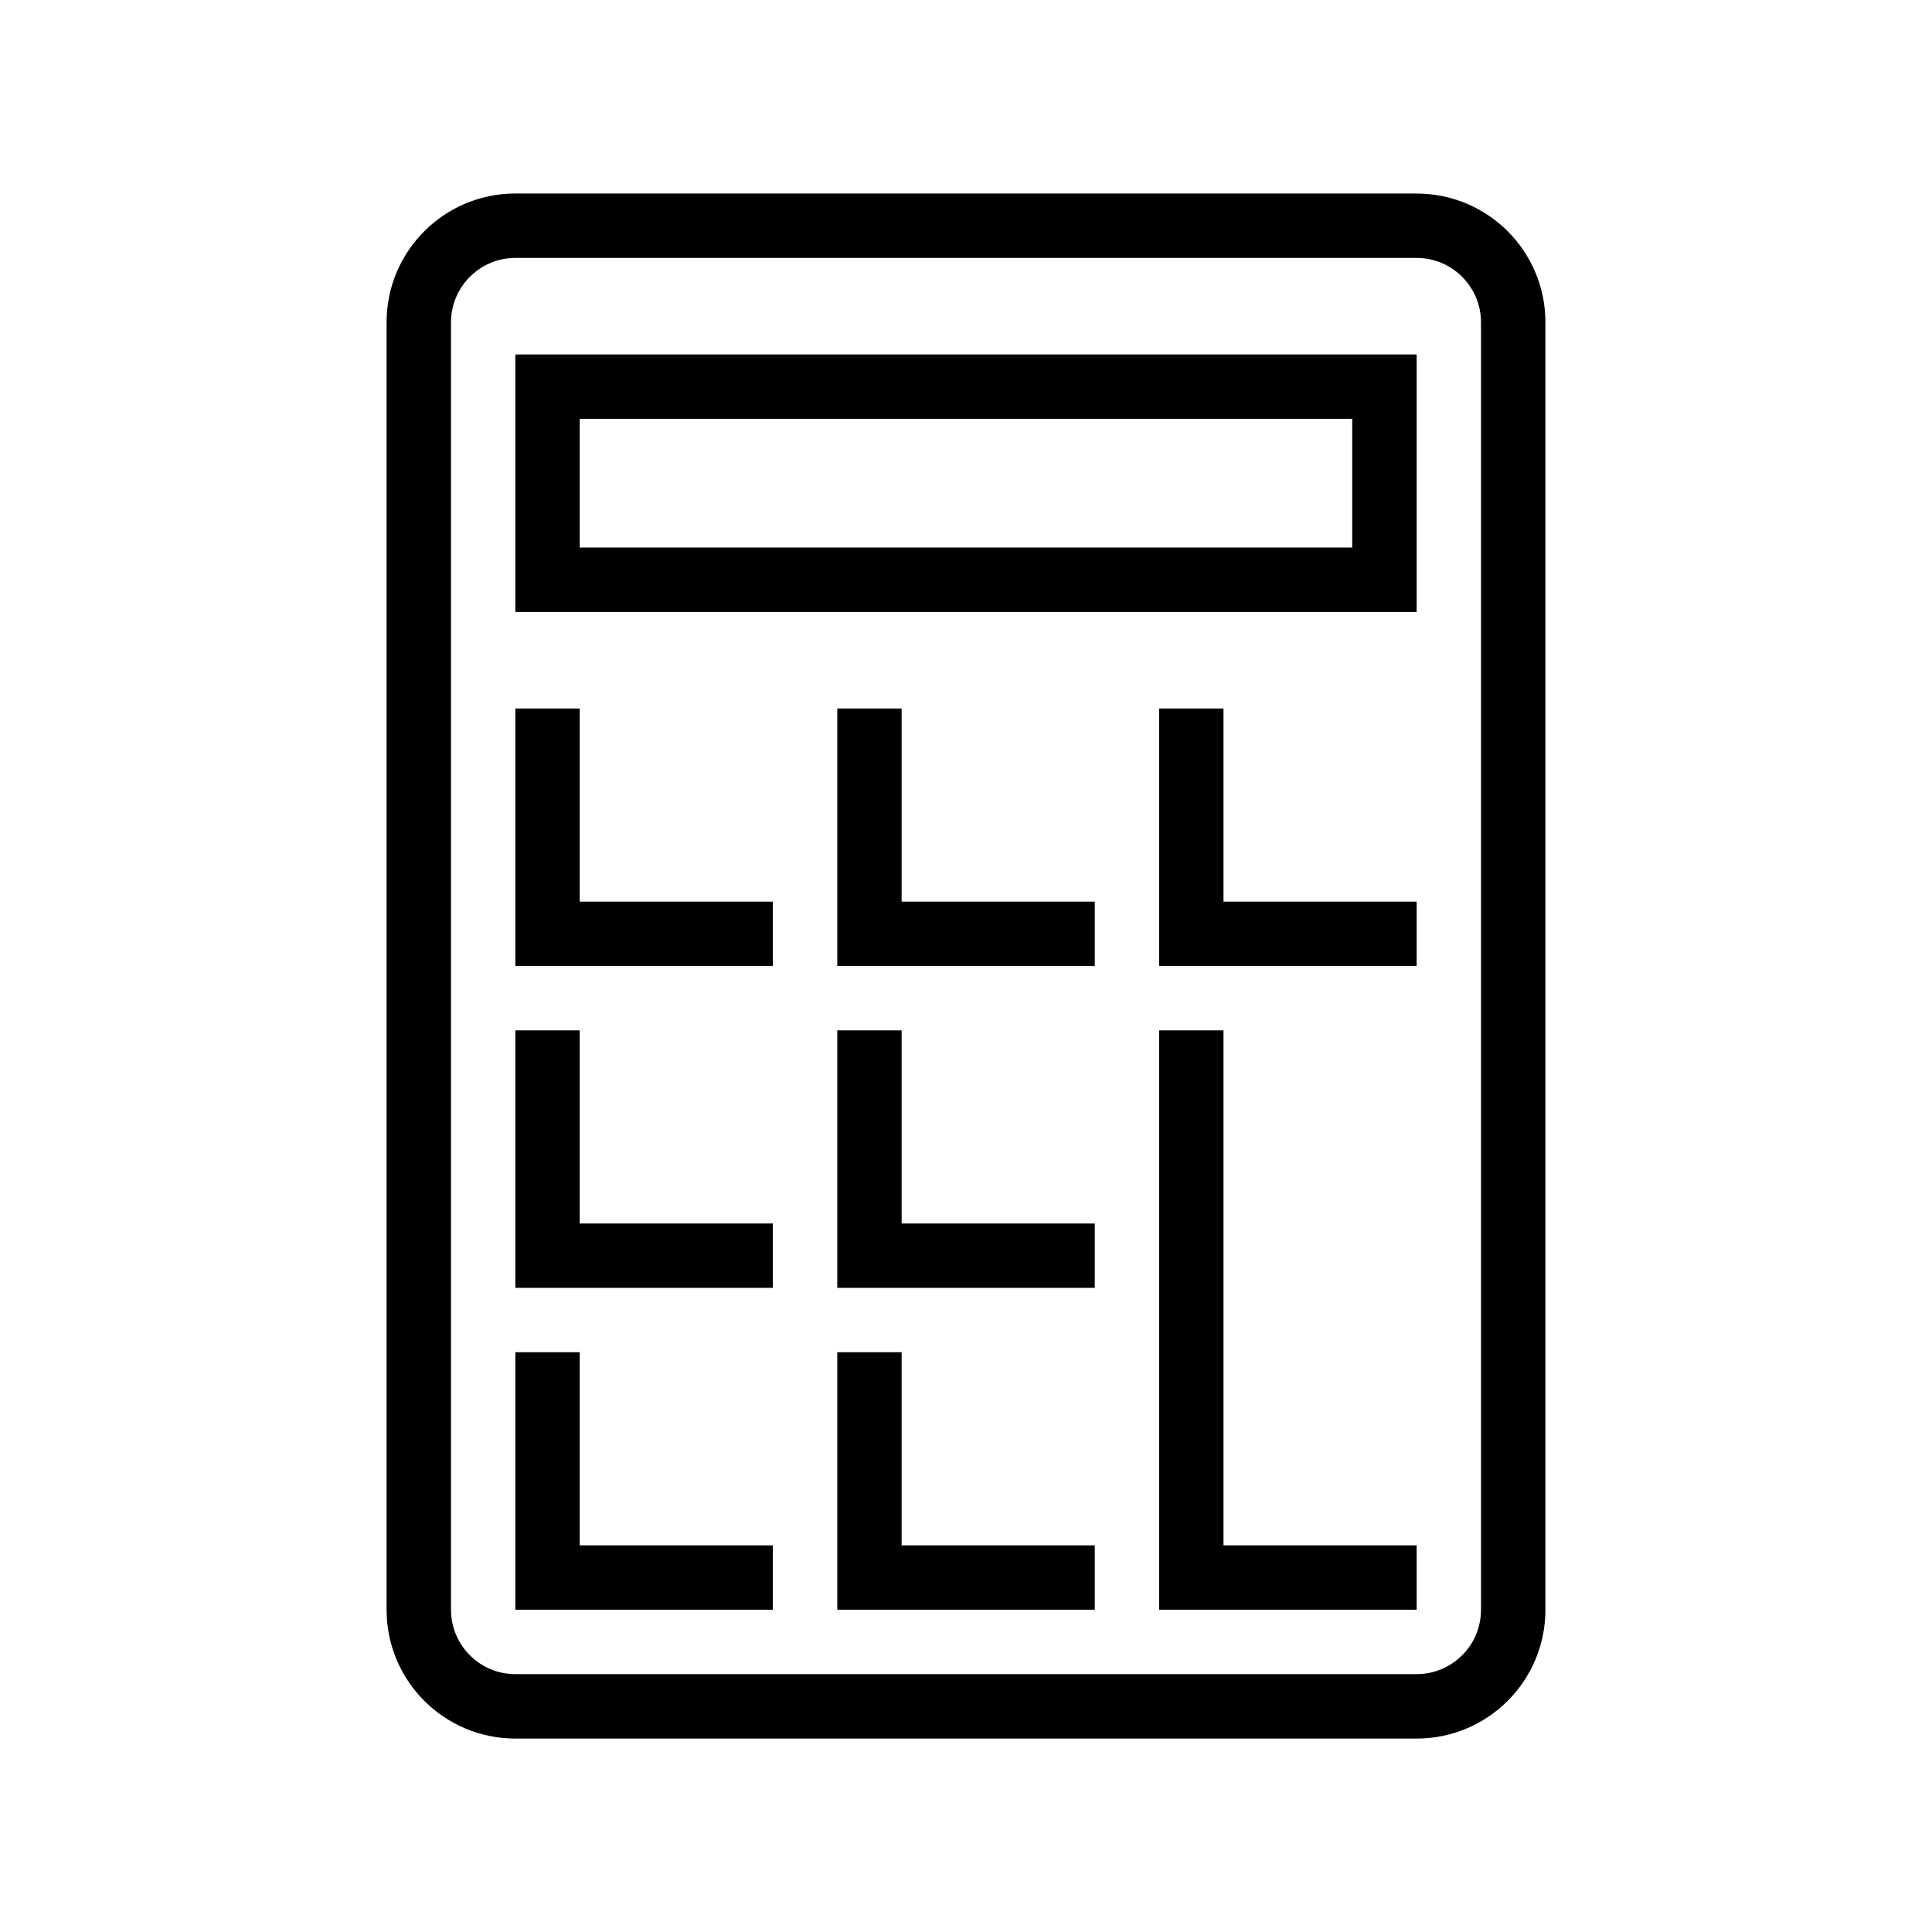
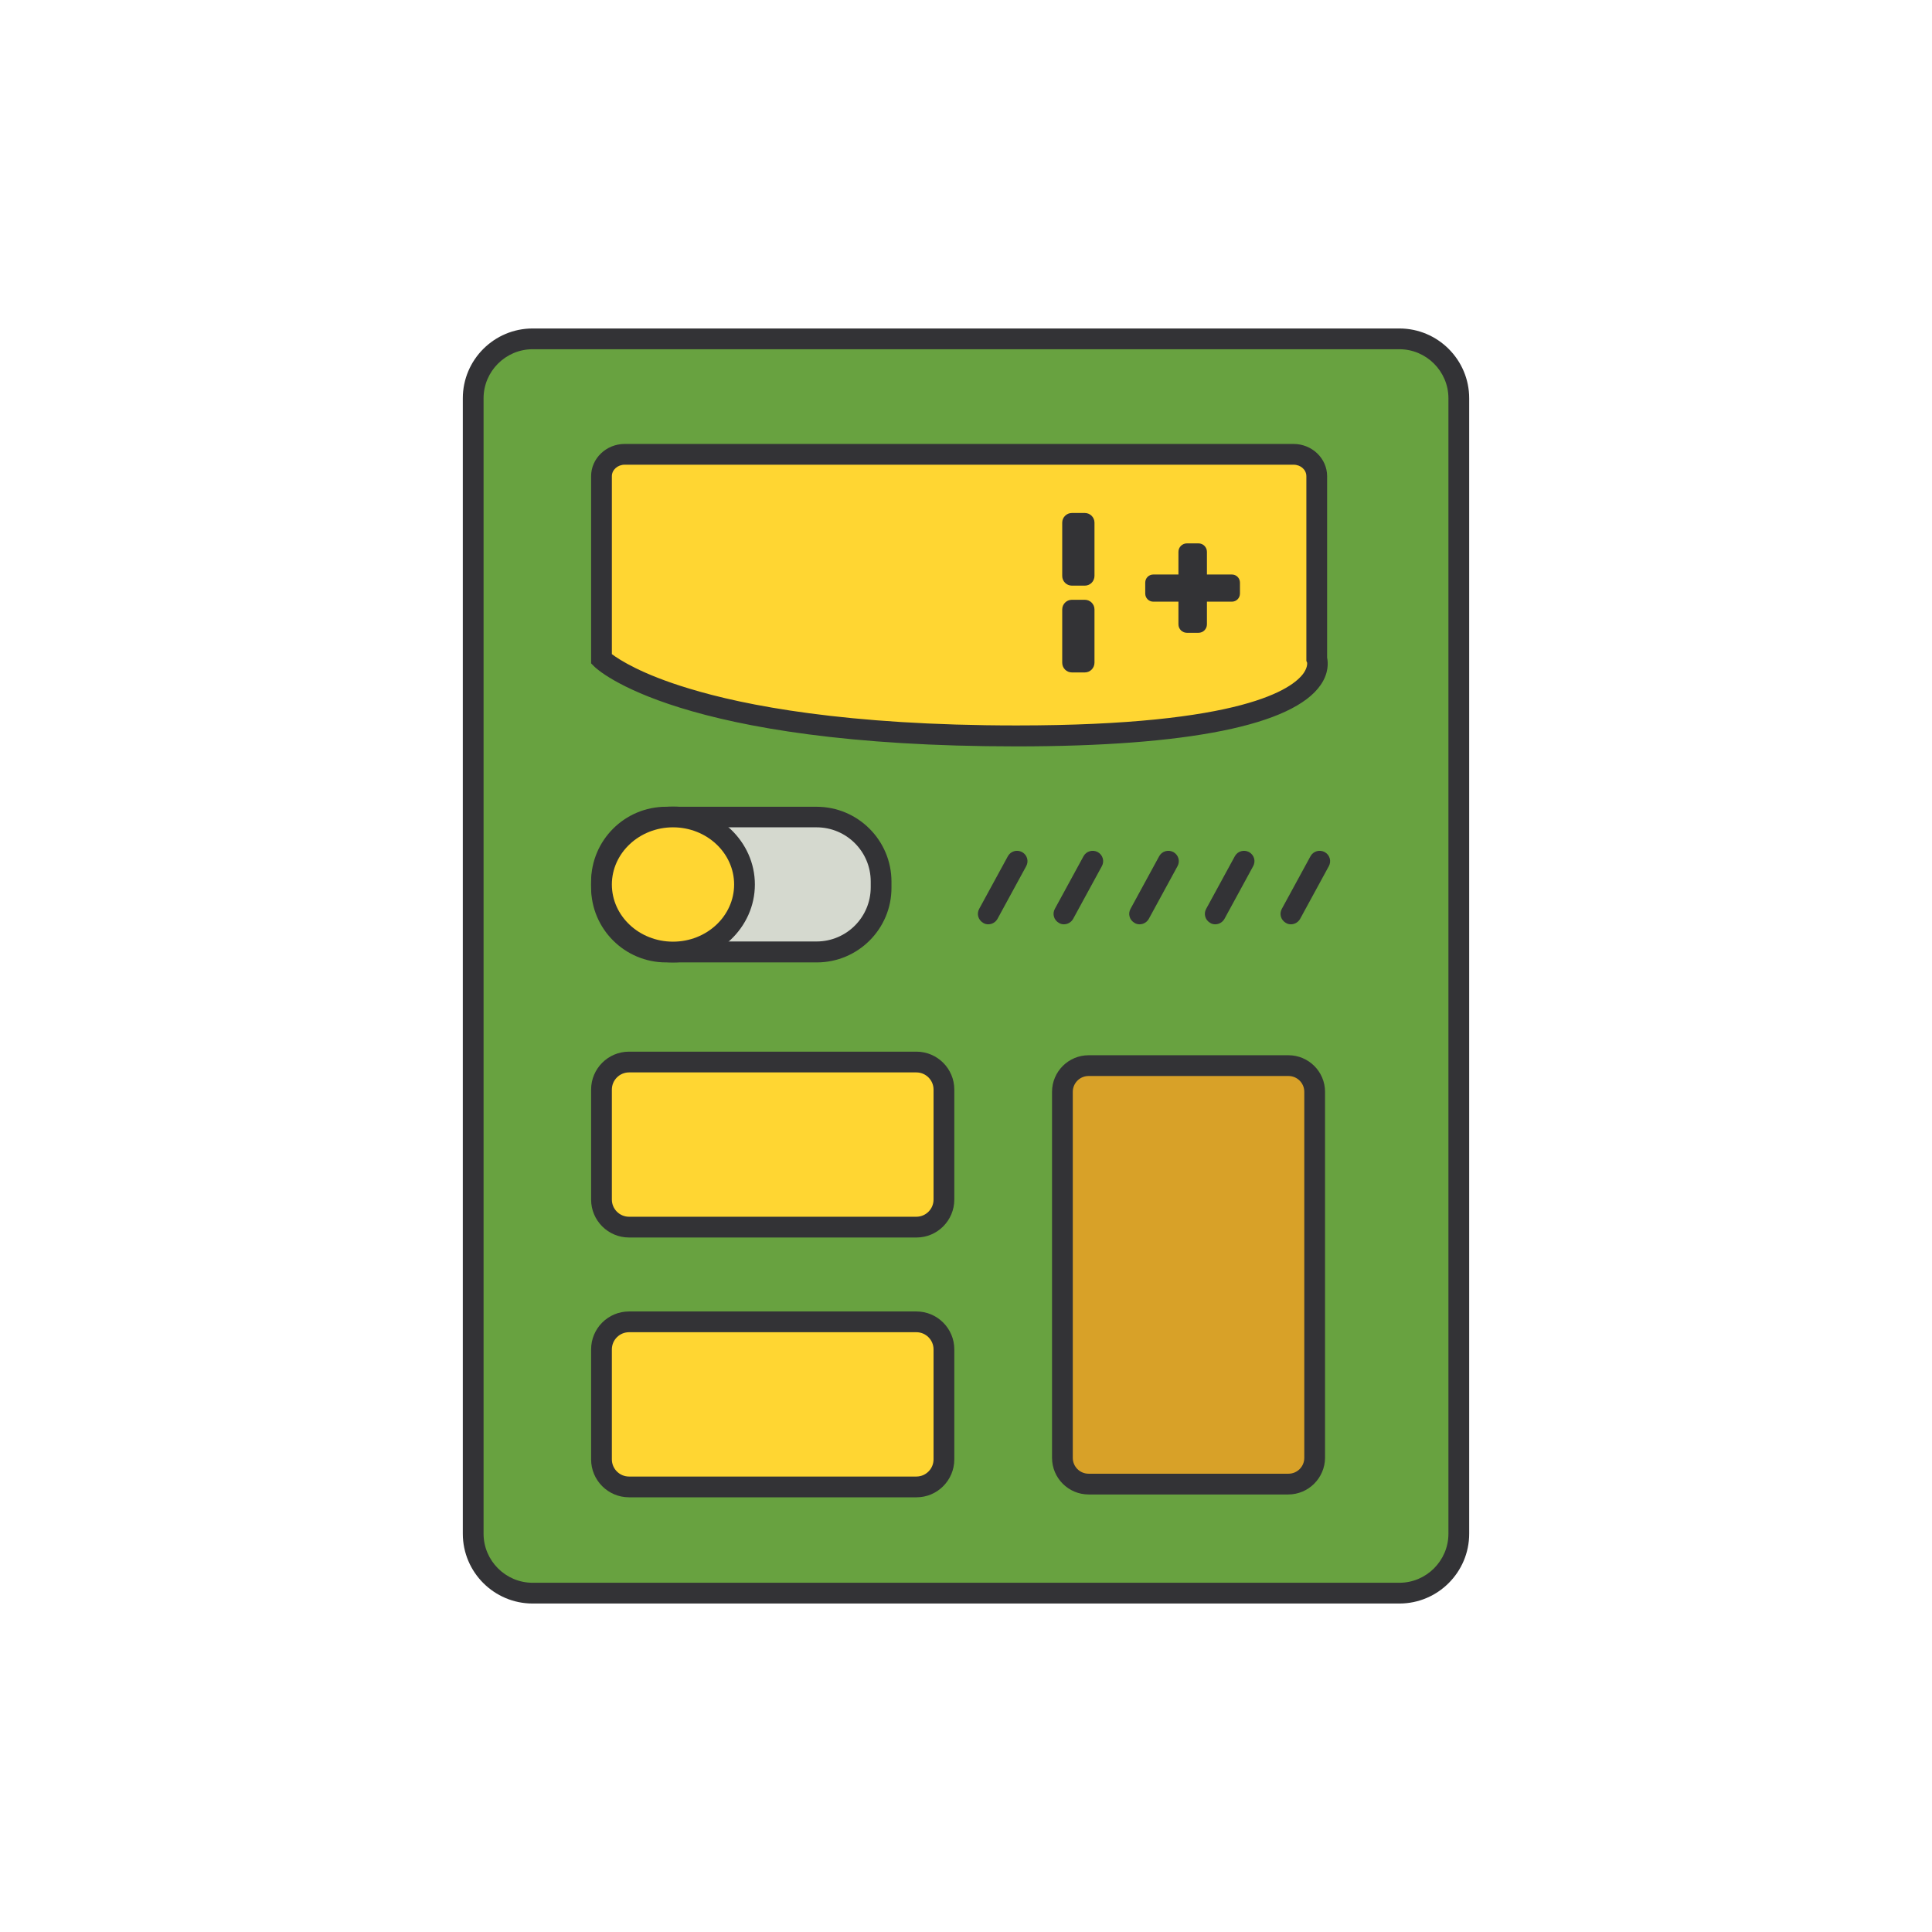
- <svg xmlns="http://www.w3.org/2000/svg" width="800px" height="800px" viewBox="0 0 32 32" version="1.1">
-   <g id="icomoon-ignore">
- </g>
-   <path d="M8.536 10.136h14.928v-4.265h-14.928v4.265zM9.602 6.937h12.795v2.132h-12.795v-2.133z" fill="#000000">
- 
- </path>
-   <path d="M23.464 3.205h-14.928c-1.178 0-2.133 0.955-2.133 2.133v21.325c0 1.178 0.955 2.133 2.133 2.133h14.928c1.178 0 2.133-0.955 2.133-2.133v-21.325c0-1.178-0.955-2.132-2.133-2.132zM24.53 26.663c0 0.588-0.478 1.066-1.066 1.066h-14.928c-0.588 0-1.066-0.478-1.066-1.066v-21.325c0-0.587 0.479-1.066 1.066-1.066h14.928c0.588 0 1.066 0.479 1.066 1.066v21.325z" fill="#000000">
- 
- </path>
-   <path d="M9.602 14.934v-3.199h-1.066v4.265h4.265v-1.066h-1.066z" fill="#000000">
- 
- </path>
-   <path d="M9.602 20.265v-3.199h-1.066v4.265h4.265v-1.066h-1.066z" fill="#000000">
- 
- </path>
-   <path d="M9.602 25.596v-3.199h-1.066v4.265h4.265v-1.066h-1.066z" fill="#000000">
- 
- </path>
-   <path d="M14.934 14.934v-3.199h-1.066v4.265h4.265v-1.066h-1.066z" fill="#000000">
- 
- </path>
-   <path d="M20.265 14.934v-3.199h-1.066v4.265h4.265v-1.066h-1.066z" fill="#000000">
- 
- </path>
-   <path d="M14.934 20.265v-3.199h-1.066v4.265h4.265v-1.066h-1.066z" fill="#000000">
- 
- </path>
-   <path d="M14.934 25.596v-3.199h-1.066v4.265h4.265v-1.066h-1.066z" fill="#000000">
- 
- </path>
-   <path d="M20.265 25.596v-8.53h-1.066v9.596h4.265v-1.066h-1.066z" fill="#000000">
- 
- </path>
+ <svg xmlns="http://www.w3.org/2000/svg" width="800px" height="800px" viewBox="0 0 1024 1024" class="icon" version="1.1">
+   <path d="M741.7 844.4H282.3c-17.4 0-31.5-14.1-31.5-31.5V211.1c0-17.4 14.1-31.5 31.5-31.5h459.4c17.4 0 31.5 14.1 31.5 31.5v601.8c0 17.4-14.1 31.5-31.5 31.5z" fill="#68A240" />
+   <path d="M741.7 849.9H282.3c-20.4 0-37-16.6-37-37V211.1c0-20.4 16.6-37 37-37h459.4c20.4 0 37 16.6 37 37v601.8c0 20.4-16.6 37-37 37zM282.3 185.1c-14.3 0-26 11.7-26 26v601.8c0 14.3 11.7 26 26 26h459.4c14.3 0 26-11.7 26-26V211.1c0-14.3-11.7-26-26-26H282.3z" fill="#333336" />
+   <path d="M697.9 349.3s15.6 40.8-159.2 40.8c-178.6 0-220-40.8-220-40.8v-96.9c0-6.4 5.5-11.6 12.3-11.6h354.5c6.8 0 12.3 5.2 12.3 11.6v96.9z" fill="#FFD632" />
+   <path d="M538.7 395.6c-178.8 0-222.1-40.6-223.8-42.4l-1.6-1.6v-99.2c0-9.4 8-17.1 17.8-17.1h354.5c9.8 0 17.8 7.7 17.8 17.1v96.2c0.5 2.4 1 8-3.4 14.4-14.7 21.4-70.5 32.6-161.3 32.6z m-214.4-48.9c4 3 15.9 10.7 40.8 18.2 29.4 9 83.4 19.6 173.7 19.6 120.1 0 146.4-19.5 152.2-27.8 2.2-3.2 1.8-5.5 1.8-5.5l-0.4-0.9v-97.9c0-3.4-3-6.1-6.8-6.1H331.1c-3.7 0-6.8 2.7-6.8 6.1v94.3z" fill="#333336" />
+   <path d="M575 310.4h-6.9c-2.8 0-5.1-2.3-5.1-5.1V277c0-2.8 2.3-5.1 5.1-5.1h6.9c2.8 0 5.1 2.3 5.1 5.1v28.2c0 2.9-2.3 5.2-5.1 5.2zM575 356.4h-6.9c-2.8 0-5.1-2.3-5.1-5.1V323c0-2.8 2.3-5.1 5.1-5.1h6.9c2.8 0 5.1 2.3 5.1 5.1v28.2c0 2.9-2.3 5.2-5.1 5.2zM652.9 318.9h-41.6c-2.4 0-4.3-1.9-4.3-4.3v-5.8c0-2.4 1.9-4.3 4.3-4.3h41.6c2.4 0 4.3 1.9 4.3 4.3v5.8c0 2.4-1.9 4.3-4.3 4.3z" fill="#333336" />
+   <path d="M639.7 292.5v38.4c0 2.5-2 4.5-4.5 4.5h-6.1c-2.5 0-4.5-2-4.5-4.5v-38.4c0-2.5 2-4.5 4.5-4.5h6.1c2.5 0 4.5 2 4.5 4.5z" fill="#333336" />
+   <path d="M432.9 504.6H353c-18.9 0-34.2-15.3-34.2-34.2v-3.1c0-18.9 15.3-34.2 34.2-34.2h79.8c18.9 0 34.2 15.3 34.2 34.2v3.1c0.1 18.9-15.2 34.2-34.1 34.2z" fill="#D5D9CF" />
+   <path d="M432.9 510.1H353c-21.9 0-39.7-17.8-39.7-39.7v-3.1c0-21.9 17.8-39.7 39.7-39.7h79.8c21.9 0 39.7 17.8 39.7 39.7v3.1c0.1 21.9-17.7 39.7-39.6 39.7zM353 438.5c-15.9 0-28.7 12.9-28.7 28.7v3.1c0 15.9 12.9 28.7 28.7 28.7h79.8c15.9 0 28.7-12.9 28.7-28.7v-3.1c0-15.9-12.9-28.7-28.7-28.7H353z" fill="#333336" />
+   <path d="M318.8 468.8a37.9 35.8 0 1 0 75.8 0 37.9 35.8 0 1 0-75.8 0Z" fill="#FFD632" />
+   <path d="M356.7 510.1c-23.9 0-43.4-18.5-43.4-41.3s19.5-41.3 43.4-41.3 43.4 18.5 43.4 41.3-19.5 41.3-43.4 41.3z m0-71.6c-17.8 0-32.4 13.6-32.4 30.3s14.5 30.3 32.4 30.3 32.4-13.6 32.4-30.3-14.5-30.3-32.4-30.3z" fill="#333336" />
+   <path d="M485.8 650.4H333.4c-8.1 0-14.6-6.5-14.6-14.6v-58.3c0-8.1 6.5-14.6 14.6-14.6h152.3c8.1 0 14.6 6.5 14.6 14.6v58.3c0 8.1-6.5 14.6-14.5 14.6z" fill="#FFD632" />
+   <path d="M485.8 655.9H333.4c-11.1 0-20.1-9-20.1-20.1v-58.3c0-11.1 9-20.1 20.1-20.1h152.3c11.1 0 20.1 9 20.1 20.1v58.3c0 11.1-9 20.1-20 20.1z m-152.4-87.5c-5 0-9.1 4.1-9.1 9.1v58.3c0 5 4.1 9.1 9.1 9.1h152.3c5 0 9.1-4.1 9.1-9.1v-58.3c0-5-4.1-9.1-9.1-9.1H333.4z" fill="#333336" />
+   <path d="M485.8 788.1H333.4c-8.1 0-14.6-6.5-14.6-14.6v-58.3c0-8.1 6.5-14.6 14.6-14.6h152.3c8.1 0 14.6 6.5 14.6 14.6v58.3c0 8-6.5 14.6-14.5 14.6z" fill="#FFD632" />
+   <path d="M485.8 793.6H333.4c-11.1 0-20.1-9-20.1-20.1v-58.3c0-11.1 9-20.1 20.1-20.1h152.3c11.1 0 20.1 9 20.1 20.1v58.3c0 11.1-9 20.1-20 20.1z m-152.4-87.5c-5 0-9.1 4.1-9.1 9.1v58.3c0 5 4.1 9.1 9.1 9.1h152.3c5 0 9.1-4.1 9.1-9.1v-58.3c0-5-4.1-9.1-9.1-9.1H333.4z" fill="#333336" />
+   <path d="M682.8 786.6H577c-7.7 0-13.9-6.2-13.9-13.9v-194c0-7.7 6.2-13.9 13.9-13.9h105.9c7.7 0 13.9 6.2 13.9 13.9v194c-0.1 7.7-6.3 13.9-14 13.9z" fill="#D8A128" />
+   <path d="M682.8 792.1H577c-10.7 0-19.4-8.7-19.4-19.4v-194c0-10.7 8.7-19.4 19.4-19.4h105.9c10.7 0 19.4 8.7 19.4 19.4v194c-0.1 10.7-8.8 19.4-19.5 19.4zM577 570.3c-4.7 0-8.4 3.8-8.4 8.4v194c0 4.7 3.8 8.4 8.4 8.4h105.9c4.7 0 8.4-3.8 8.4-8.4v-194c0-4.7-3.8-8.4-8.4-8.4H577z" fill="#333336" />
+   <path d="M539.1 456.5l-15.2 27.9" fill="#D8A128" />
+   <path d="M523.8 489.9c-0.9 0-1.8-0.2-2.6-0.7-2.7-1.5-3.7-4.8-2.2-7.5l15.2-27.9c1.5-2.7 4.8-3.6 7.5-2.2 2.7 1.5 3.7 4.8 2.2 7.5L528.7 487c-1 1.8-2.9 2.9-4.9 2.9z" fill="#333336" />
+   <path d="M579.1 456.5l-15.2 27.9" fill="#D8A128" />
+   <path d="M563.9 489.9c-0.9 0-1.8-0.2-2.6-0.7-2.7-1.5-3.7-4.8-2.2-7.5l15.2-27.9c1.5-2.7 4.8-3.6 7.5-2.2 2.7 1.5 3.7 4.8 2.2 7.5L568.8 487c-1 1.8-2.9 2.9-4.9 2.9z" fill="#333336" />
+   <path d="M619.2 456.5L604 484.4" fill="#D8A128" />
+   <path d="M604 489.9c-0.9 0-1.8-0.2-2.6-0.7-2.7-1.5-3.7-4.8-2.2-7.5l15.2-27.9c1.5-2.7 4.8-3.6 7.5-2.2 2.7 1.5 3.7 4.8 2.2 7.5L608.9 487c-1 1.8-2.9 2.9-4.9 2.9z" fill="#333336" />
+   <path d="M659.3 456.5l-15.2 27.9" fill="#D8A128" />
+   <path d="M644.1 489.9c-0.9 0-1.8-0.2-2.6-0.7-2.7-1.5-3.7-4.8-2.2-7.5l15.2-27.9c1.5-2.7 4.8-3.6 7.5-2.2 2.7 1.5 3.7 4.8 2.2 7.5L649 487c-1 1.8-2.9 2.9-4.9 2.9z" fill="#333336" />
+   <path d="M699.4 456.5l-15.2 27.9" fill="#D8A128" />
+   <path d="M684.2 489.9c-0.9 0-1.8-0.2-2.6-0.7-2.7-1.5-3.7-4.8-2.2-7.5l15.2-27.9c1.5-2.7 4.8-3.6 7.5-2.2 2.7 1.5 3.7 4.8 2.2 7.5L689.1 487c-1 1.8-2.9 2.9-4.9 2.9z" fill="#333336" />
</svg>
